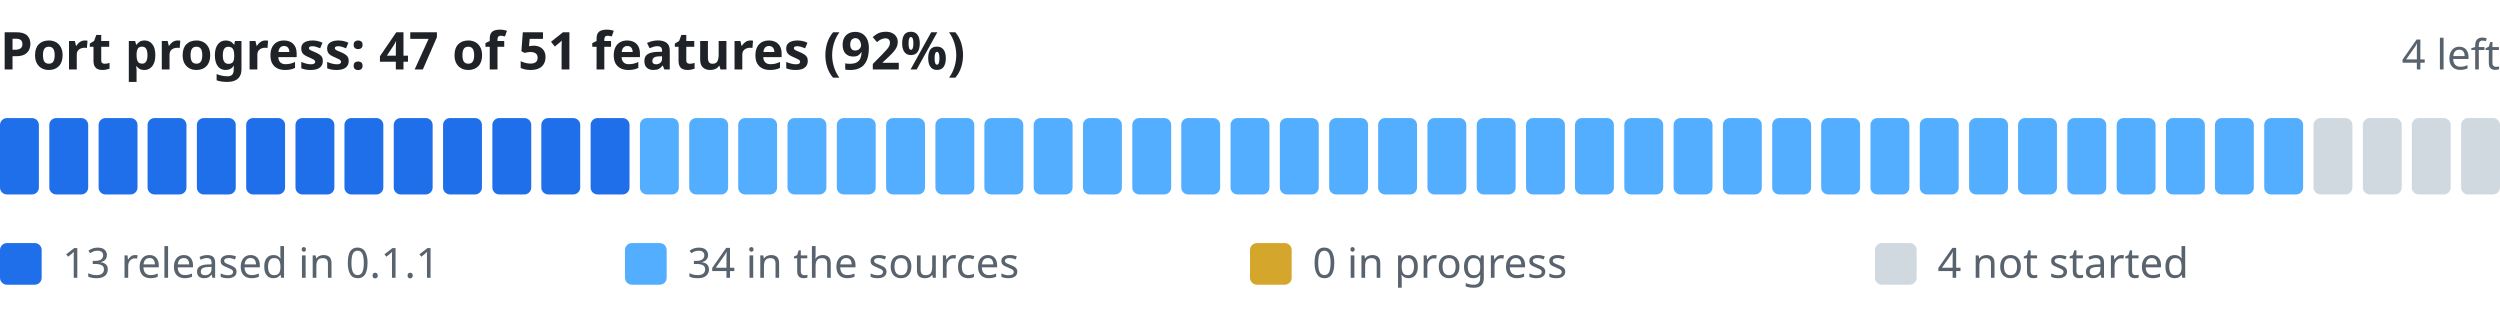
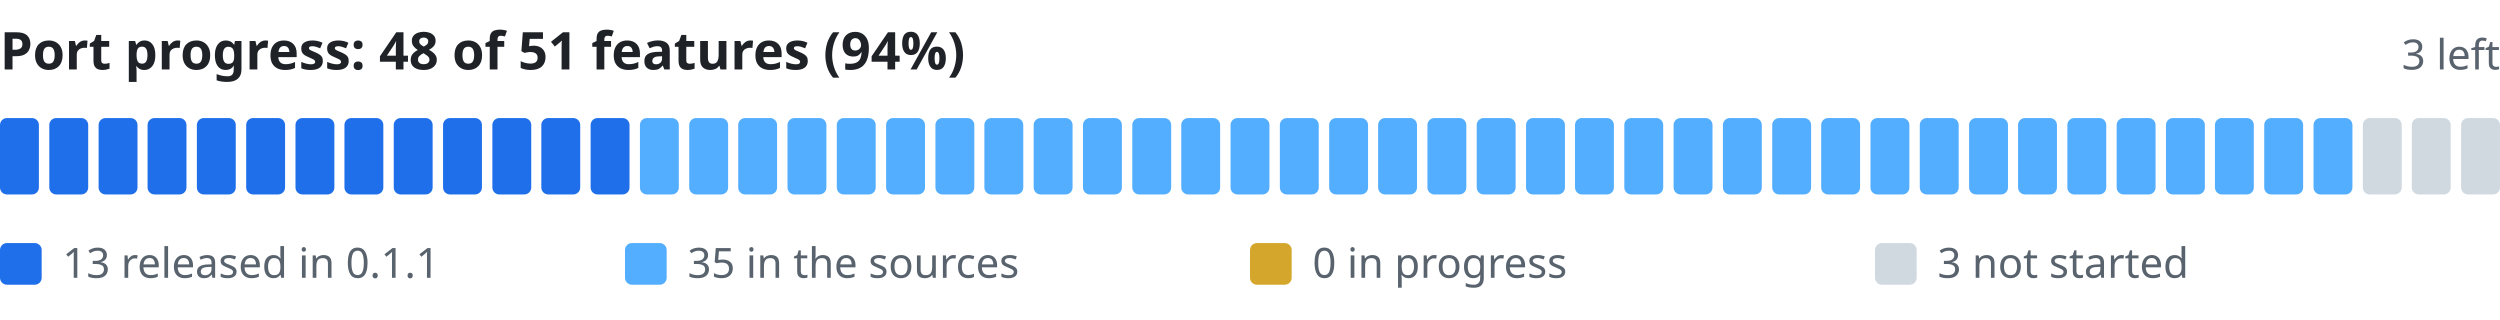
- <svg xmlns="http://www.w3.org/2000/svg" width="720" height="92" viewBox="0 0 720 92" role="img" aria-label="47 of 51 features done, 4 left">
+ <svg xmlns="http://www.w3.org/2000/svg" width="720" height="92" viewBox="0 0 720 92" role="img" aria-label="48 of 51 features done, 3 left">
  <style>
text { font-family: -apple-system, "Segoe UI", "Noto Sans", Helvetica, Arial, sans-serif; fill: #1f2328; }
.title { font-size: 15px; font-weight: 600; }
.small { font-size: 12px; fill: #59636e; }
.released { fill: #1f6feb; }
.sources { fill: #54aeff; }
.doing { fill: #d4a72c; }
.left { fill: #d1d9e0; }
@media (prefers-color-scheme: dark) {
  text { fill: #f0f6fc; }
  .small { fill: #9198a1; }
  .released { fill: #4493f8; }
  .sources { fill: #1f4f8f; }
  .doing { fill: #bb8009; }
  .left { fill: #3d444d; }
}
</style>
-   <text class="title" x="0" y="20">Port progress: 47 of 51 features (92%)</text>
-   <text class="small" x="720" y="20" text-anchor="end">4 left</text>
+   <text class="title" x="0" y="20">Port progress: 48 of 51 features (94%)</text>
+   <text class="small" x="720" y="20" text-anchor="end">3 left</text>
  <rect class="released" x="0.0" y="34" width="11.2" height="22" rx="2" />
  <rect class="released" x="14.2" y="34" width="11.2" height="22" rx="2" />
  <rect class="released" x="28.4" y="34" width="11.2" height="22" rx="2" />
  <rect class="released" x="42.5" y="34" width="11.2" height="22" rx="2" />
  <rect class="released" x="56.7" y="34" width="11.2" height="22" rx="2" />
  <rect class="released" x="70.9" y="34" width="11.2" height="22" rx="2" />
  <rect class="released" x="85.1" y="34" width="11.2" height="22" rx="2" />
  <rect class="released" x="99.2" y="34" width="11.2" height="22" rx="2" />
  <rect class="released" x="113.4" y="34" width="11.2" height="22" rx="2" />
  <rect class="released" x="127.6" y="34" width="11.2" height="22" rx="2" />
  <rect class="released" x="141.8" y="34" width="11.2" height="22" rx="2" />
  <rect class="released" x="155.9" y="34" width="11.2" height="22" rx="2" />
  <rect class="released" x="170.1" y="34" width="11.2" height="22" rx="2" />
  <rect class="sources" x="184.3" y="34" width="11.2" height="22" rx="2" />
  <rect class="sources" x="198.5" y="34" width="11.2" height="22" rx="2" />
  <rect class="sources" x="212.6" y="34" width="11.2" height="22" rx="2" />
  <rect class="sources" x="226.8" y="34" width="11.2" height="22" rx="2" />
  <rect class="sources" x="241.0" y="34" width="11.2" height="22" rx="2" />
  <rect class="sources" x="255.2" y="34" width="11.2" height="22" rx="2" />
  <rect class="sources" x="269.4" y="34" width="11.2" height="22" rx="2" />
  <rect class="sources" x="283.5" y="34" width="11.2" height="22" rx="2" />
  <rect class="sources" x="297.7" y="34" width="11.2" height="22" rx="2" />
  <rect class="sources" x="311.9" y="34" width="11.2" height="22" rx="2" />
  <rect class="sources" x="326.1" y="34" width="11.2" height="22" rx="2" />
  <rect class="sources" x="340.2" y="34" width="11.2" height="22" rx="2" />
  <rect class="sources" x="354.4" y="34" width="11.2" height="22" rx="2" />
  <rect class="sources" x="368.6" y="34" width="11.2" height="22" rx="2" />
  <rect class="sources" x="382.8" y="34" width="11.2" height="22" rx="2" />
  <rect class="sources" x="396.9" y="34" width="11.2" height="22" rx="2" />
  <rect class="sources" x="411.1" y="34" width="11.2" height="22" rx="2" />
  <rect class="sources" x="425.3" y="34" width="11.2" height="22" rx="2" />
  <rect class="sources" x="439.5" y="34" width="11.2" height="22" rx="2" />
  <rect class="sources" x="453.6" y="34" width="11.2" height="22" rx="2" />
  <rect class="sources" x="467.8" y="34" width="11.2" height="22" rx="2" />
  <rect class="sources" x="482.0" y="34" width="11.2" height="22" rx="2" />
  <rect class="sources" x="496.2" y="34" width="11.2" height="22" rx="2" />
  <rect class="sources" x="510.4" y="34" width="11.2" height="22" rx="2" />
  <rect class="sources" x="524.5" y="34" width="11.2" height="22" rx="2" />
  <rect class="sources" x="538.7" y="34" width="11.2" height="22" rx="2" />
  <rect class="sources" x="552.9" y="34" width="11.2" height="22" rx="2" />
  <rect class="sources" x="567.1" y="34" width="11.2" height="22" rx="2" />
  <rect class="sources" x="581.2" y="34" width="11.2" height="22" rx="2" />
  <rect class="sources" x="595.4" y="34" width="11.2" height="22" rx="2" />
  <rect class="sources" x="609.6" y="34" width="11.2" height="22" rx="2" />
  <rect class="sources" x="623.8" y="34" width="11.2" height="22" rx="2" />
  <rect class="sources" x="637.9" y="34" width="11.2" height="22" rx="2" />
  <rect class="sources" x="652.1" y="34" width="11.2" height="22" rx="2" />
-   <rect class="left" x="666.3" y="34" width="11.2" height="22" rx="2" />
+   <rect class="sources" x="666.3" y="34" width="11.2" height="22" rx="2" />
  <rect class="left" x="680.5" y="34" width="11.2" height="22" rx="2" />
  <rect class="left" x="694.6" y="34" width="11.2" height="22" rx="2" />
  <rect class="left" x="708.8" y="34" width="11.2" height="22" rx="2" />
  <rect class="released" x="0" y="70" width="12" height="12" rx="2" />
  <text class="small" x="18" y="80">13 released in 0.1.1</text>
  <rect class="sources" x="180" y="70" width="12" height="12" rx="2" />
-   <text class="small" x="198" y="80">34 in the sources</text>
+   <text class="small" x="198" y="80">35 in the sources</text>
  <rect class="doing" x="360" y="70" width="12" height="12" rx="2" />
  <text class="small" x="378" y="80">0 in progress</text>
  <rect class="left" x="540" y="70" width="12" height="12" rx="2" />
-   <text class="small" x="558" y="80">4 not started</text>
+   <text class="small" x="558" y="80">3 not started</text>
</svg>
